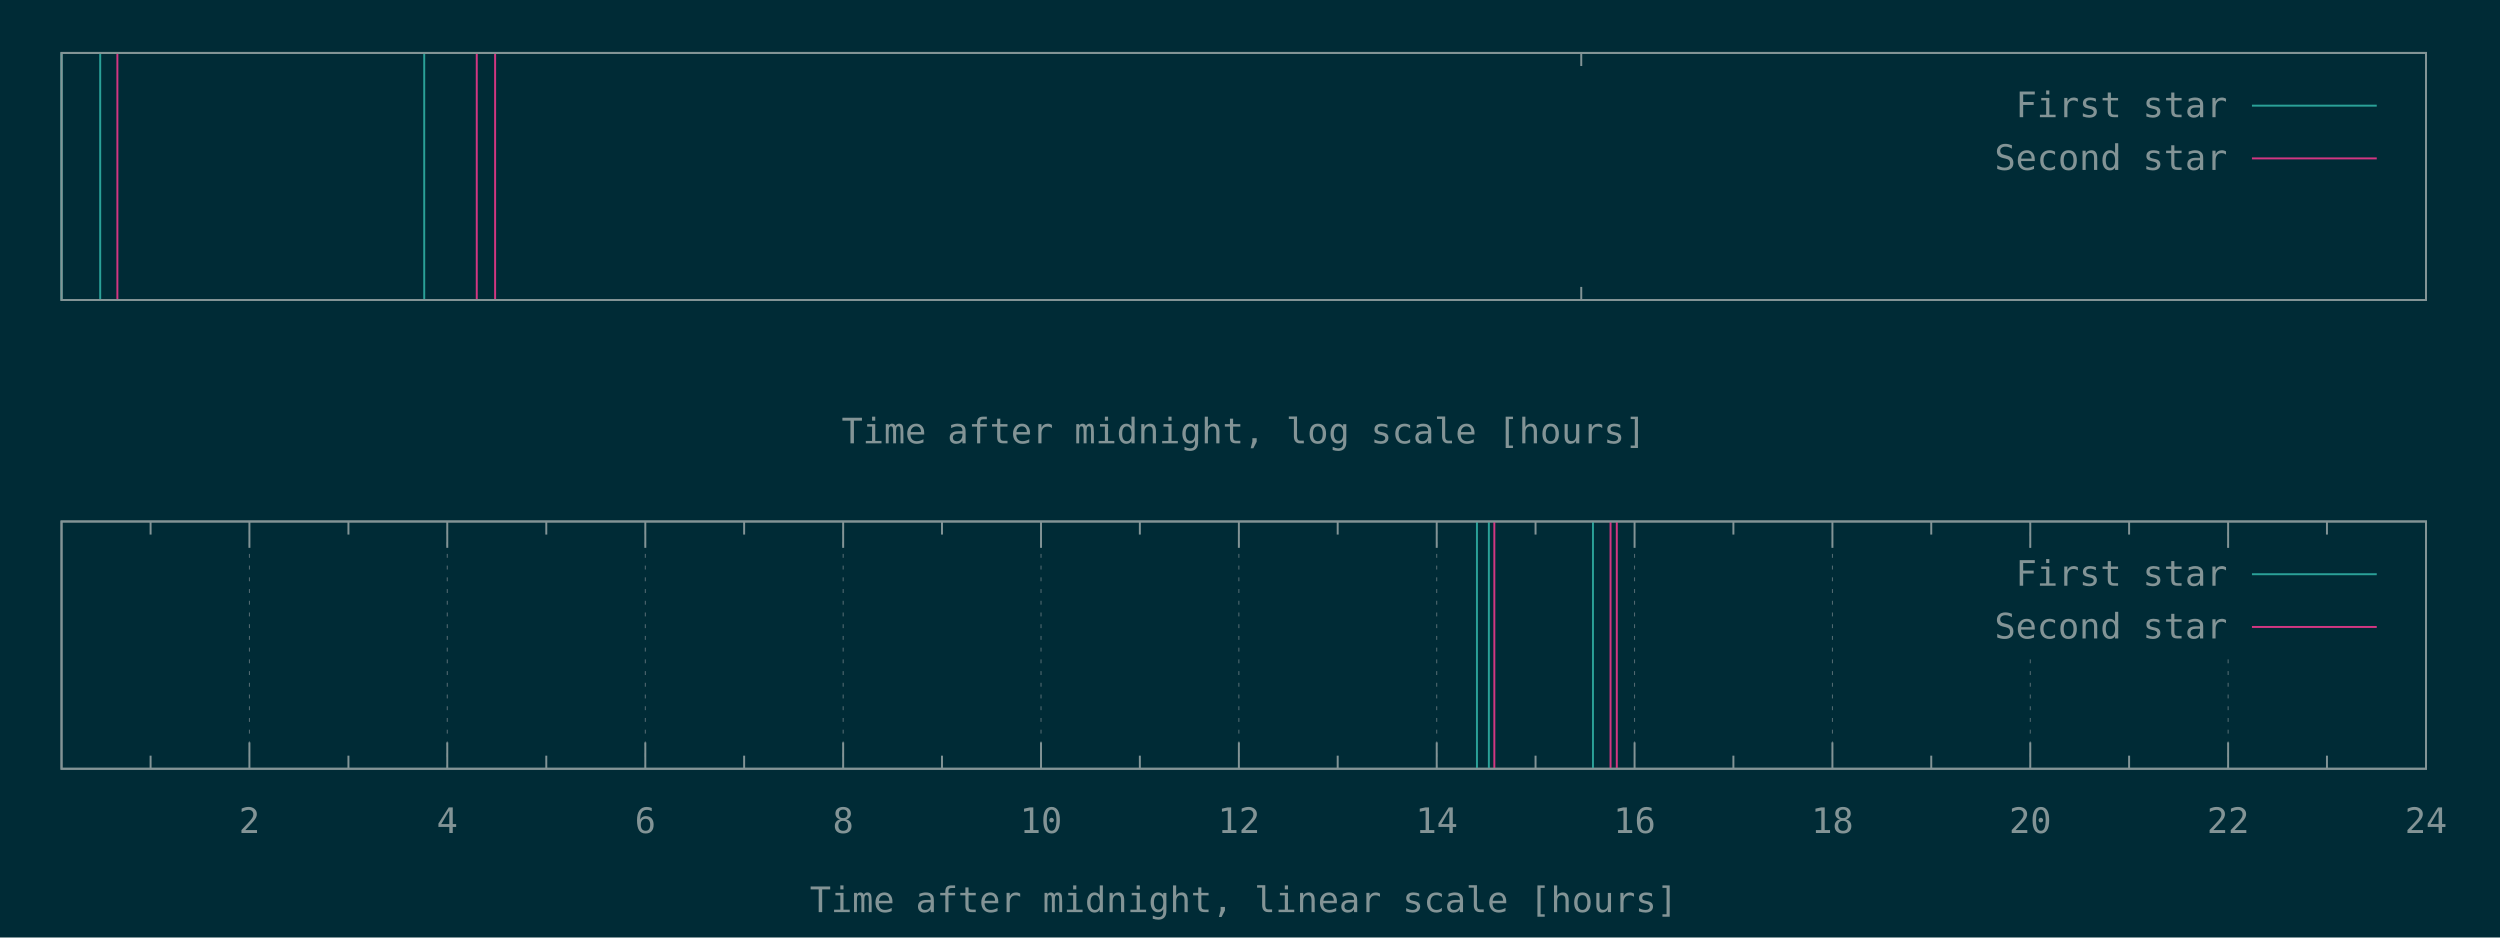
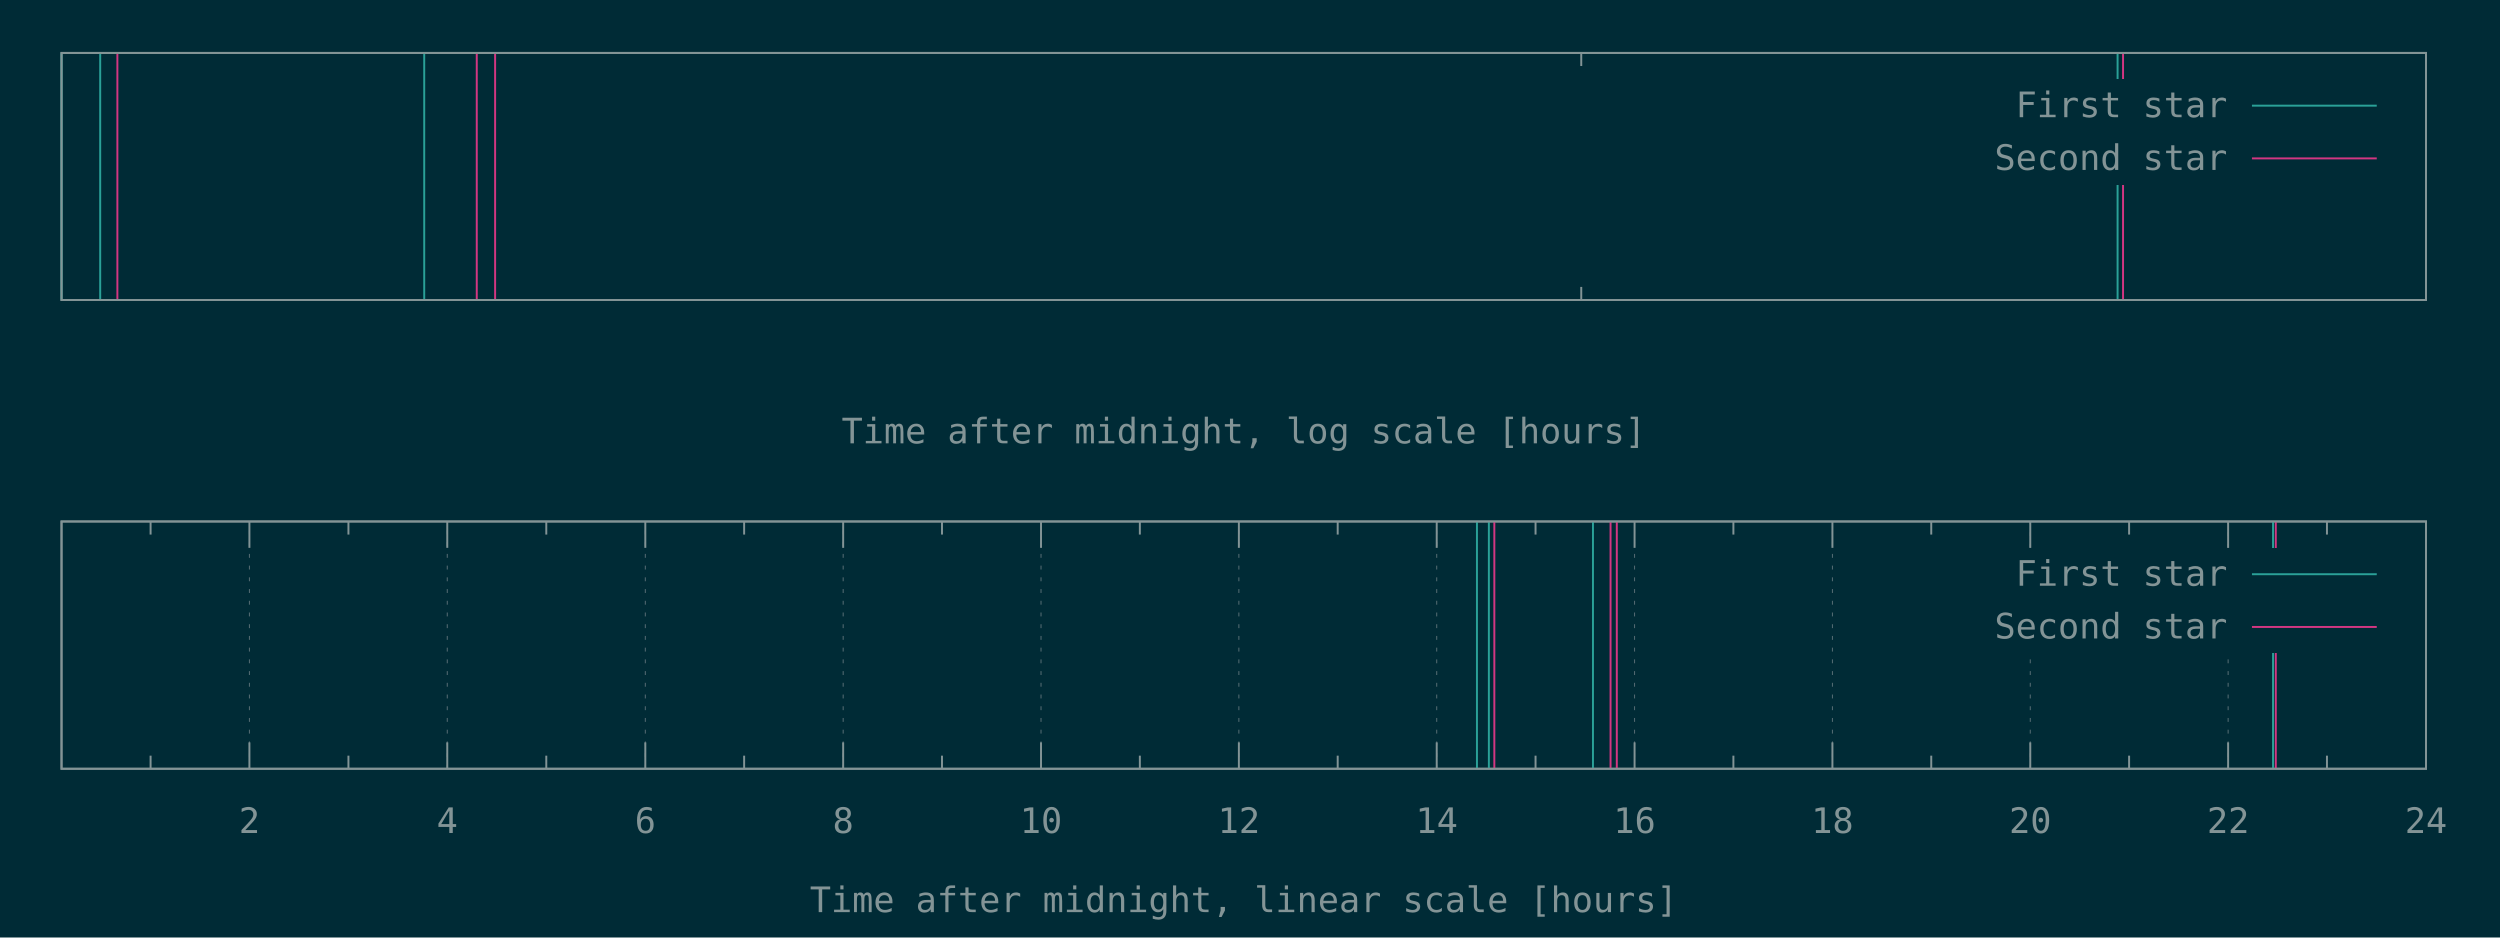
<svg xmlns="http://www.w3.org/2000/svg" xmlns:xlink="http://www.w3.org/1999/xlink" width="1280" height="480" viewBox="0 0 1280 480">
  <g id="gnuplot_canvas">
    <rect x="0" y="0" width="1280" height="480" fill="#002b36" />
    <defs>
      <circle id="gpDot" r="0.5" stroke-width="0.5" stroke="currentColor" />
      <path id="gpPt0" stroke-width="0.148" stroke="currentColor" d="M-1,0 h2 M0,-1 v2" />
      <path id="gpPt1" stroke-width="0.148" stroke="currentColor" d="M-1,-1 L1,1 M1,-1 L-1,1" />
      <path id="gpPt2" stroke-width="0.148" stroke="currentColor" d="M-1,0 L1,0 M0,-1 L0,1 M-1,-1 L1,1 M-1,1 L1,-1" />
      <rect id="gpPt3" stroke-width="0.148" stroke="currentColor" x="-1" y="-1" width="2" height="2" />
      <rect id="gpPt4" stroke-width="0.148" stroke="currentColor" fill="currentColor" x="-1" y="-1" width="2" height="2" />
      <circle id="gpPt5" stroke-width="0.148" stroke="currentColor" cx="0" cy="0" r="1" />
      <use xlink:href="#gpPt5" id="gpPt6" fill="currentColor" stroke="none" />
      <path id="gpPt7" stroke-width="0.148" stroke="currentColor" d="M0,-1.33 L-1.33,0.67 L1.33,0.67 z" />
      <use xlink:href="#gpPt7" id="gpPt8" fill="currentColor" stroke="none" />
      <use xlink:href="#gpPt7" id="gpPt9" stroke="currentColor" transform="rotate(180)" />
      <use xlink:href="#gpPt9" id="gpPt10" fill="currentColor" stroke="none" />
      <use xlink:href="#gpPt3" id="gpPt11" stroke="currentColor" transform="rotate(45)" />
      <use xlink:href="#gpPt11" id="gpPt12" fill="currentColor" stroke="none" />
      <path id="gpPt13" stroke-width="0.148" stroke="currentColor" d="M0,1.330 L1.265,0.411 L0.782,-1.067 L-0.782,-1.076 L-1.265,0.411 z" />
      <use xlink:href="#gpPt13" id="gpPt14" fill="currentColor" stroke="none" />
      <filter id="textbox" filterUnits="objectBoundingBox" x="0" y="0" height="1" width="1">
        <feFlood flood-color="#002B36" flood-opacity="1" result="bgnd" />
        <feComposite in="SourceGraphic" in2="bgnd" operator="atop" />
      </filter>
      <filter id="greybox" filterUnits="objectBoundingBox" x="0" y="0" height="1" width="1">
        <feFlood flood-color="lightgrey" flood-opacity="1" result="grey" />
        <feComposite in="SourceGraphic" in2="grey" operator="atop" />
      </filter>
    </defs>
    <g fill="none" color="#002B36" stroke="currentColor" stroke-width="1.00" stroke-linecap="butt" stroke-linejoin="miter">
</g>
    <g fill="none" color="black" stroke="currentColor" stroke-width="1.00" stroke-linecap="butt" stroke-linejoin="miter">
      <path stroke="rgb(131, 148, 150)" d="M809.6,153.6 L809.6,146.9 M809.6,27.1 L809.6,33.8  " />
    </g>
    <g fill="none" color="black" stroke="currentColor" stroke-width="1.00" stroke-linecap="butt" stroke-linejoin="miter">
      <path stroke="rgb(131, 148, 150)" d="M31.5,27.1 L31.5,153.6 L1242.1,153.6 L1242.1,27.1 L31.5,27.1 Z  " />
    </g>
    <g fill="none" color="black" stroke="currentColor" stroke-width="1.00" stroke-linecap="butt" stroke-linejoin="miter">
      <g transform="translate(636.8,227.0)" stroke="none" fill="rgb(131,148,150)" font-family="Inconsolata" font-size="18.00" text-anchor="middle">
        <text>
          <tspan font-family="Inconsolata">Time after midnight, log scale [hours]</tspan>
        </text>
      </g>
    </g>
    <g fill="none" color="black" stroke="currentColor" stroke-width="1.00" stroke-linecap="butt" stroke-linejoin="miter">
</g>
    <g id="gnuplot_plot_1a">
      <g fill="none" color="black" stroke="currentColor" stroke-width="1.00" stroke-linecap="butt" stroke-linejoin="miter">
-         <path stroke="rgb( 42, 161, 152)" d="M31.5,153.6 L31.5,27.1 M51.3,153.6 L51.3,27.1 M217.2,153.6 L217.2,27.1  " />
+         <path stroke="rgb( 42, 161, 152)" d="M31.5,153.6 L31.5,27.1 M51.3,153.6 L51.3,27.1 M217.2,153.6 L217.2,27.1 M1084.2,153.6 L1084.2,27.1    " />
      </g>
    </g>
    <g id="gnuplot_plot_2a">
      <g fill="none" color="black" stroke="currentColor" stroke-width="1.00" stroke-linecap="butt" stroke-linejoin="miter">
-         <path stroke="rgb(211,  54, 130)" d="M60.1,153.6 L60.1,27.1 M244.1,153.6 L244.1,27.1 M253.5,153.6 L253.5,27.1  " />
+         <path stroke="rgb(211,  54, 130)" d="M60.1,153.6 L60.1,27.1 M244.1,153.6 L244.1,27.1 M253.5,153.6 L253.5,27.1 M1087.0,153.6 L1087.0,27.1    " />
      </g>
    </g>
    <g stroke="none" shape-rendering="crispEdges">
      <polygon fill="#002B36" points="1001.8,94.6 1229.5,94.6 1229.5,40.6 1001.8,40.6 " />
    </g>
    <g id="gnuplot_plot_1a">
      <g fill="none" color="black" stroke="currentColor" stroke-width="1.00" stroke-linecap="butt" stroke-linejoin="miter">
        <g transform="translate(1140.4,60.0)" stroke="none" fill="rgb(131,148,150)" font-family="Inconsolata" font-size="18.00" text-anchor="end">
          <text>
            <tspan font-family="Inconsolata">First star</tspan>
          </text>
        </g>
      </g>
      <g fill="none" color="black" stroke="currentColor" stroke-width="1.00" stroke-linecap="butt" stroke-linejoin="miter">
        <path stroke="rgb( 42, 161, 152)" d="M1153.0,54.1 L1216.9,54.1  " />
      </g>
    </g>
    <g id="gnuplot_plot_2a">
      <g fill="none" color="black" stroke="currentColor" stroke-width="1.00" stroke-linecap="butt" stroke-linejoin="miter">
        <g transform="translate(1140.4,87.0)" stroke="none" fill="rgb(131,148,150)" font-family="Inconsolata" font-size="18.00" text-anchor="end">
          <text>
            <tspan font-family="Inconsolata">Second star</tspan>
          </text>
        </g>
      </g>
      <g fill="none" color="black" stroke="currentColor" stroke-width="1.00" stroke-linecap="butt" stroke-linejoin="miter">
        <path stroke="rgb(211,  54, 130)" d="M1153.0,81.1 L1216.9,81.1  " />
      </g>
    </g>
    <g fill="none" color="#002B36" stroke="rgb(211,  54, 130)" stroke-width="2.00" stroke-linecap="butt" stroke-linejoin="miter">
</g>
    <g fill="none" color="black" stroke="currentColor" stroke-width="2.00" stroke-linecap="butt" stroke-linejoin="miter">
</g>
    <g fill="none" color="black" stroke="black" stroke-width="1.00" stroke-linecap="butt" stroke-linejoin="miter">
</g>
    <g fill="none" color="black" stroke="currentColor" stroke-width="1.00" stroke-linecap="butt" stroke-linejoin="miter">
      <path stroke="rgb(131, 148, 150)" d="M31.5,27.1 L31.5,153.6 L1242.1,153.6 L1242.1,27.1 L31.5,27.1 Z  " />
    </g>
    <g fill="none" color="black" stroke="currentColor" stroke-width="1.00" stroke-linecap="butt" stroke-linejoin="miter">
</g>
    <g fill="none" color="black" stroke="currentColor" stroke-width="1.00" stroke-linecap="butt" stroke-linejoin="miter">
      <path stroke="rgb(131, 148, 150)" d="M77.1,393.6 L77.1,386.9 M77.1,267.0 L77.1,273.7  " />
    </g>
    <g fill="none" color="black" stroke="rgb(131, 148, 150)" stroke-width="0.50" stroke-linecap="butt" stroke-linejoin="miter">
</g>
    <g fill="none" color="gray" stroke="currentColor" stroke-width="0.50" stroke-linecap="butt" stroke-linejoin="miter">
      <path stroke="rgb( 88, 110, 117)" stroke-dasharray="2,4" class="gridline" d="M127.7,393.6 L127.7,267.0  " />
    </g>
    <g fill="none" color="gray" stroke="rgb( 88, 110, 117)" stroke-width="1.00" stroke-linecap="butt" stroke-linejoin="miter">
</g>
    <g fill="none" color="black" stroke="currentColor" stroke-width="1.00" stroke-linecap="butt" stroke-linejoin="miter">
      <path stroke="rgb(131, 148, 150)" d="M127.7,393.6 L127.7,380.1 M127.7,267.0 L127.7,280.5  " />
      <g transform="translate(127.7,426.5)" stroke="none" fill="rgb(131,148,150)" font-family="Inconsolata" font-size="18.00" text-anchor="middle">
        <text>
          <tspan font-family="Inconsolata"> 2</tspan>
        </text>
      </g>
    </g>
    <g fill="none" color="black" stroke="currentColor" stroke-width="1.00" stroke-linecap="butt" stroke-linejoin="miter">
      <path stroke="rgb(131, 148, 150)" d="M178.4,393.6 L178.4,386.9 M178.4,267.0 L178.4,273.7  " />
    </g>
    <g fill="none" color="black" stroke="rgb(131, 148, 150)" stroke-width="0.50" stroke-linecap="butt" stroke-linejoin="miter">
</g>
    <g fill="none" color="gray" stroke="currentColor" stroke-width="0.50" stroke-linecap="butt" stroke-linejoin="miter">
      <path stroke="rgb( 88, 110, 117)" stroke-dasharray="2,4" class="gridline" d="M229.0,393.6 L229.0,267.0  " />
    </g>
    <g fill="none" color="gray" stroke="rgb( 88, 110, 117)" stroke-width="1.00" stroke-linecap="butt" stroke-linejoin="miter">
</g>
    <g fill="none" color="black" stroke="currentColor" stroke-width="1.00" stroke-linecap="butt" stroke-linejoin="miter">
      <path stroke="rgb(131, 148, 150)" d="M229.0,393.6 L229.0,380.1 M229.0,267.0 L229.0,280.5  " />
      <g transform="translate(229.0,426.5)" stroke="none" fill="rgb(131,148,150)" font-family="Inconsolata" font-size="18.00" text-anchor="middle">
        <text>
          <tspan font-family="Inconsolata"> 4</tspan>
        </text>
      </g>
    </g>
    <g fill="none" color="black" stroke="currentColor" stroke-width="1.00" stroke-linecap="butt" stroke-linejoin="miter">
      <path stroke="rgb(131, 148, 150)" d="M279.7,393.6 L279.7,386.9 M279.7,267.0 L279.7,273.7  " />
    </g>
    <g fill="none" color="black" stroke="rgb(131, 148, 150)" stroke-width="0.50" stroke-linecap="butt" stroke-linejoin="miter">
</g>
    <g fill="none" color="gray" stroke="currentColor" stroke-width="0.50" stroke-linecap="butt" stroke-linejoin="miter">
      <path stroke="rgb( 88, 110, 117)" stroke-dasharray="2,4" class="gridline" d="M330.4,393.6 L330.4,267.0  " />
    </g>
    <g fill="none" color="gray" stroke="rgb( 88, 110, 117)" stroke-width="1.00" stroke-linecap="butt" stroke-linejoin="miter">
</g>
    <g fill="none" color="black" stroke="currentColor" stroke-width="1.00" stroke-linecap="butt" stroke-linejoin="miter">
      <path stroke="rgb(131, 148, 150)" d="M330.4,393.6 L330.4,380.1 M330.4,267.0 L330.4,280.5  " />
      <g transform="translate(330.4,426.5)" stroke="none" fill="rgb(131,148,150)" font-family="Inconsolata" font-size="18.00" text-anchor="middle">
        <text>
          <tspan font-family="Inconsolata"> 6</tspan>
        </text>
      </g>
    </g>
    <g fill="none" color="black" stroke="currentColor" stroke-width="1.00" stroke-linecap="butt" stroke-linejoin="miter">
      <path stroke="rgb(131, 148, 150)" d="M381.0,393.6 L381.0,386.9 M381.0,267.0 L381.0,273.7  " />
    </g>
    <g fill="none" color="black" stroke="rgb(131, 148, 150)" stroke-width="0.50" stroke-linecap="butt" stroke-linejoin="miter">
</g>
    <g fill="none" color="gray" stroke="currentColor" stroke-width="0.50" stroke-linecap="butt" stroke-linejoin="miter">
      <path stroke="rgb( 88, 110, 117)" stroke-dasharray="2,4" class="gridline" d="M431.7,393.6 L431.7,267.0  " />
    </g>
    <g fill="none" color="gray" stroke="rgb( 88, 110, 117)" stroke-width="1.00" stroke-linecap="butt" stroke-linejoin="miter">
</g>
    <g fill="none" color="black" stroke="currentColor" stroke-width="1.00" stroke-linecap="butt" stroke-linejoin="miter">
      <path stroke="rgb(131, 148, 150)" d="M431.7,393.6 L431.7,380.1 M431.7,267.0 L431.7,280.5  " />
      <g transform="translate(431.7,426.5)" stroke="none" fill="rgb(131,148,150)" font-family="Inconsolata" font-size="18.00" text-anchor="middle">
        <text>
          <tspan font-family="Inconsolata"> 8</tspan>
        </text>
      </g>
    </g>
    <g fill="none" color="black" stroke="currentColor" stroke-width="1.00" stroke-linecap="butt" stroke-linejoin="miter">
      <path stroke="rgb(131, 148, 150)" d="M482.3,393.6 L482.3,386.9 M482.3,267.0 L482.3,273.7  " />
    </g>
    <g fill="none" color="black" stroke="rgb(131, 148, 150)" stroke-width="0.50" stroke-linecap="butt" stroke-linejoin="miter">
</g>
    <g fill="none" color="gray" stroke="currentColor" stroke-width="0.50" stroke-linecap="butt" stroke-linejoin="miter">
      <path stroke="rgb( 88, 110, 117)" stroke-dasharray="2,4" class="gridline" d="M533.0,393.6 L533.0,267.0  " />
    </g>
    <g fill="none" color="gray" stroke="rgb( 88, 110, 117)" stroke-width="1.00" stroke-linecap="butt" stroke-linejoin="miter">
</g>
    <g fill="none" color="black" stroke="currentColor" stroke-width="1.00" stroke-linecap="butt" stroke-linejoin="miter">
      <path stroke="rgb(131, 148, 150)" d="M533.0,393.6 L533.0,380.1 M533.0,267.0 L533.0,280.5  " />
      <g transform="translate(533.0,426.5)" stroke="none" fill="rgb(131,148,150)" font-family="Inconsolata" font-size="18.00" text-anchor="middle">
        <text>
          <tspan font-family="Inconsolata"> 10</tspan>
        </text>
      </g>
    </g>
    <g fill="none" color="black" stroke="currentColor" stroke-width="1.00" stroke-linecap="butt" stroke-linejoin="miter">
      <path stroke="rgb(131, 148, 150)" d="M583.6,393.6 L583.6,386.9 M583.6,267.0 L583.6,273.7  " />
    </g>
    <g fill="none" color="black" stroke="rgb(131, 148, 150)" stroke-width="0.50" stroke-linecap="butt" stroke-linejoin="miter">
</g>
    <g fill="none" color="gray" stroke="currentColor" stroke-width="0.50" stroke-linecap="butt" stroke-linejoin="miter">
      <path stroke="rgb( 88, 110, 117)" stroke-dasharray="2,4" class="gridline" d="M634.3,393.6 L634.3,267.0  " />
    </g>
    <g fill="none" color="gray" stroke="rgb( 88, 110, 117)" stroke-width="1.00" stroke-linecap="butt" stroke-linejoin="miter">
</g>
    <g fill="none" color="black" stroke="currentColor" stroke-width="1.00" stroke-linecap="butt" stroke-linejoin="miter">
      <path stroke="rgb(131, 148, 150)" d="M634.3,393.6 L634.3,380.1 M634.3,267.0 L634.3,280.5  " />
      <g transform="translate(634.3,426.5)" stroke="none" fill="rgb(131,148,150)" font-family="Inconsolata" font-size="18.00" text-anchor="middle">
        <text>
          <tspan font-family="Inconsolata"> 12</tspan>
        </text>
      </g>
    </g>
    <g fill="none" color="black" stroke="currentColor" stroke-width="1.00" stroke-linecap="butt" stroke-linejoin="miter">
      <path stroke="rgb(131, 148, 150)" d="M684.9,393.6 L684.9,386.9 M684.9,267.0 L684.9,273.7  " />
    </g>
    <g fill="none" color="black" stroke="rgb(131, 148, 150)" stroke-width="0.50" stroke-linecap="butt" stroke-linejoin="miter">
</g>
    <g fill="none" color="gray" stroke="currentColor" stroke-width="0.50" stroke-linecap="butt" stroke-linejoin="miter">
      <path stroke="rgb( 88, 110, 117)" stroke-dasharray="2,4" class="gridline" d="M735.6,393.6 L735.6,267.0  " />
    </g>
    <g fill="none" color="gray" stroke="rgb( 88, 110, 117)" stroke-width="1.00" stroke-linecap="butt" stroke-linejoin="miter">
</g>
    <g fill="none" color="black" stroke="currentColor" stroke-width="1.00" stroke-linecap="butt" stroke-linejoin="miter">
      <path stroke="rgb(131, 148, 150)" d="M735.6,393.6 L735.6,380.1 M735.6,267.0 L735.6,280.5  " />
      <g transform="translate(735.6,426.5)" stroke="none" fill="rgb(131,148,150)" font-family="Inconsolata" font-size="18.00" text-anchor="middle">
        <text>
          <tspan font-family="Inconsolata"> 14</tspan>
        </text>
      </g>
    </g>
    <g fill="none" color="black" stroke="currentColor" stroke-width="1.00" stroke-linecap="butt" stroke-linejoin="miter">
      <path stroke="rgb(131, 148, 150)" d="M786.2,393.6 L786.2,386.9 M786.2,267.0 L786.2,273.7  " />
    </g>
    <g fill="none" color="black" stroke="rgb(131, 148, 150)" stroke-width="0.50" stroke-linecap="butt" stroke-linejoin="miter">
</g>
    <g fill="none" color="gray" stroke="currentColor" stroke-width="0.50" stroke-linecap="butt" stroke-linejoin="miter">
      <path stroke="rgb( 88, 110, 117)" stroke-dasharray="2,4" class="gridline" d="M836.9,393.6 L836.9,267.0  " />
    </g>
    <g fill="none" color="gray" stroke="rgb( 88, 110, 117)" stroke-width="1.00" stroke-linecap="butt" stroke-linejoin="miter">
</g>
    <g fill="none" color="black" stroke="currentColor" stroke-width="1.00" stroke-linecap="butt" stroke-linejoin="miter">
      <path stroke="rgb(131, 148, 150)" d="M836.9,393.6 L836.9,380.1 M836.9,267.0 L836.9,280.5  " />
      <g transform="translate(836.9,426.5)" stroke="none" fill="rgb(131,148,150)" font-family="Inconsolata" font-size="18.00" text-anchor="middle">
        <text>
          <tspan font-family="Inconsolata"> 16</tspan>
        </text>
      </g>
    </g>
    <g fill="none" color="black" stroke="currentColor" stroke-width="1.00" stroke-linecap="butt" stroke-linejoin="miter">
      <path stroke="rgb(131, 148, 150)" d="M887.5,393.6 L887.5,386.9 M887.5,267.0 L887.5,273.7  " />
    </g>
    <g fill="none" color="black" stroke="rgb(131, 148, 150)" stroke-width="0.50" stroke-linecap="butt" stroke-linejoin="miter">
</g>
    <g fill="none" color="gray" stroke="currentColor" stroke-width="0.50" stroke-linecap="butt" stroke-linejoin="miter">
      <path stroke="rgb( 88, 110, 117)" stroke-dasharray="2,4" class="gridline" d="M938.2,393.6 L938.2,267.0  " />
    </g>
    <g fill="none" color="gray" stroke="rgb( 88, 110, 117)" stroke-width="1.00" stroke-linecap="butt" stroke-linejoin="miter">
</g>
    <g fill="none" color="black" stroke="currentColor" stroke-width="1.00" stroke-linecap="butt" stroke-linejoin="miter">
      <path stroke="rgb(131, 148, 150)" d="M938.2,393.6 L938.2,380.1 M938.2,267.0 L938.2,280.5  " />
      <g transform="translate(938.2,426.5)" stroke="none" fill="rgb(131,148,150)" font-family="Inconsolata" font-size="18.00" text-anchor="middle">
        <text>
          <tspan font-family="Inconsolata"> 18</tspan>
        </text>
      </g>
    </g>
    <g fill="none" color="black" stroke="currentColor" stroke-width="1.00" stroke-linecap="butt" stroke-linejoin="miter">
      <path stroke="rgb(131, 148, 150)" d="M988.8,393.6 L988.8,386.9 M988.8,267.0 L988.8,273.7  " />
    </g>
    <g fill="none" color="black" stroke="rgb(131, 148, 150)" stroke-width="0.50" stroke-linecap="butt" stroke-linejoin="miter">
</g>
    <g fill="none" color="gray" stroke="currentColor" stroke-width="0.50" stroke-linecap="butt" stroke-linejoin="miter">
      <path stroke="rgb( 88, 110, 117)" stroke-dasharray="2,4" class="gridline" d="M1039.5,393.6 L1039.5,334.5 M1039.5,280.5 L1039.5,267.0  " />
    </g>
    <g fill="none" color="gray" stroke="rgb( 88, 110, 117)" stroke-width="1.00" stroke-linecap="butt" stroke-linejoin="miter">
</g>
    <g fill="none" color="black" stroke="currentColor" stroke-width="1.00" stroke-linecap="butt" stroke-linejoin="miter">
      <path stroke="rgb(131, 148, 150)" d="M1039.5,393.6 L1039.5,380.1 M1039.5,267.0 L1039.5,280.5  " />
      <g transform="translate(1039.5,426.5)" stroke="none" fill="rgb(131,148,150)" font-family="Inconsolata" font-size="18.00" text-anchor="middle">
        <text>
          <tspan font-family="Inconsolata"> 20</tspan>
        </text>
      </g>
    </g>
    <g fill="none" color="black" stroke="currentColor" stroke-width="1.00" stroke-linecap="butt" stroke-linejoin="miter">
      <path stroke="rgb(131, 148, 150)" d="M1090.1,393.6 L1090.1,386.9 M1090.1,267.0 L1090.1,273.7  " />
    </g>
    <g fill="none" color="black" stroke="rgb(131, 148, 150)" stroke-width="0.50" stroke-linecap="butt" stroke-linejoin="miter">
</g>
    <g fill="none" color="gray" stroke="currentColor" stroke-width="0.50" stroke-linecap="butt" stroke-linejoin="miter">
      <path stroke="rgb( 88, 110, 117)" stroke-dasharray="2,4" class="gridline" d="M1140.8,393.6 L1140.8,334.5 M1140.8,280.5 L1140.8,267.0  " />
    </g>
    <g fill="none" color="gray" stroke="rgb( 88, 110, 117)" stroke-width="1.00" stroke-linecap="butt" stroke-linejoin="miter">
</g>
    <g fill="none" color="black" stroke="currentColor" stroke-width="1.00" stroke-linecap="butt" stroke-linejoin="miter">
      <path stroke="rgb(131, 148, 150)" d="M1140.8,393.6 L1140.8,380.1 M1140.8,267.0 L1140.8,280.5  " />
      <g transform="translate(1140.8,426.5)" stroke="none" fill="rgb(131,148,150)" font-family="Inconsolata" font-size="18.00" text-anchor="middle">
        <text>
          <tspan font-family="Inconsolata"> 22</tspan>
        </text>
      </g>
    </g>
    <g fill="none" color="black" stroke="currentColor" stroke-width="1.00" stroke-linecap="butt" stroke-linejoin="miter">
      <path stroke="rgb(131, 148, 150)" d="M1191.4,393.6 L1191.4,386.9 M1191.4,267.0 L1191.4,273.7  " />
    </g>
    <g fill="none" color="black" stroke="rgb(131, 148, 150)" stroke-width="0.50" stroke-linecap="butt" stroke-linejoin="miter">
</g>
    <g fill="none" color="gray" stroke="currentColor" stroke-width="0.50" stroke-linecap="butt" stroke-linejoin="miter">
      <path stroke="rgb( 88, 110, 117)" stroke-dasharray="2,4" class="gridline" d="M1242.1,393.6 L1242.1,267.0  " />
    </g>
    <g fill="none" color="gray" stroke="rgb( 88, 110, 117)" stroke-width="1.00" stroke-linecap="butt" stroke-linejoin="miter">
</g>
    <g fill="none" color="black" stroke="currentColor" stroke-width="1.00" stroke-linecap="butt" stroke-linejoin="miter">
      <path stroke="rgb(131, 148, 150)" d="M1242.1,393.6 L1242.1,380.1 M1242.1,267.0 L1242.1,280.5  " />
      <g transform="translate(1242.1,426.5)" stroke="none" fill="rgb(131,148,150)" font-family="Inconsolata" font-size="18.00" text-anchor="middle">
        <text>
          <tspan font-family="Inconsolata"> 24</tspan>
        </text>
      </g>
    </g>
    <g fill="none" color="black" stroke="currentColor" stroke-width="1.00" stroke-linecap="butt" stroke-linejoin="miter">
</g>
    <g fill="none" color="black" stroke="currentColor" stroke-width="1.00" stroke-linecap="butt" stroke-linejoin="miter">
      <path stroke="rgb(131, 148, 150)" d="M31.5,267.0 L31.5,393.6 L1242.1,393.6 L1242.1,267.0 L31.5,267.0 Z  " />
    </g>
    <g fill="none" color="black" stroke="currentColor" stroke-width="1.00" stroke-linecap="butt" stroke-linejoin="miter">
      <g transform="translate(636.8,467.0)" stroke="none" fill="rgb(131,148,150)" font-family="Inconsolata" font-size="18.00" text-anchor="middle">
        <text>
          <tspan font-family="Inconsolata">Time after midnight, linear scale [hours]</tspan>
        </text>
      </g>
    </g>
    <g fill="none" color="black" stroke="currentColor" stroke-width="1.00" stroke-linecap="butt" stroke-linejoin="miter">
</g>
    <g id="gnuplot_plot_1b">
      <g fill="none" color="black" stroke="currentColor" stroke-width="1.00" stroke-linecap="butt" stroke-linejoin="miter">
-         <path stroke="rgb( 42, 161, 152)" d="M756.2,393.6 L756.2,267.0 M762.3,393.6 L762.3,267.0 M815.6,393.6 L815.6,267.0  " />
+         <path stroke="rgb( 42, 161, 152)" d="M756.2,393.6 L756.2,267.0 M762.3,393.6 L762.3,267.0 M815.6,393.6 L815.6,267.0 M1163.8,393.6 L1163.8,267.0    " />
      </g>
    </g>
    <g id="gnuplot_plot_2b">
      <g fill="none" color="black" stroke="currentColor" stroke-width="1.00" stroke-linecap="butt" stroke-linejoin="miter">
-         <path stroke="rgb(211,  54, 130)" d="M765.1,393.6 L765.1,267.0 M824.6,393.6 L824.6,267.0 M827.8,393.6 L827.8,267.0  " />
+         <path stroke="rgb(211,  54, 130)" d="M765.1,393.6 L765.1,267.0 M824.6,393.6 L824.6,267.0 M827.8,393.6 L827.8,267.0 M1165.2,393.6 L1165.2,267.0    " />
      </g>
    </g>
    <g stroke="none" shape-rendering="crispEdges">
      <polygon fill="#002B36" points="1001.8,334.5 1229.5,334.5 1229.5,280.5 1001.8,280.5 " />
    </g>
    <g id="gnuplot_plot_1b">
      <g fill="none" color="black" stroke="currentColor" stroke-width="1.00" stroke-linecap="butt" stroke-linejoin="miter">
        <g transform="translate(1140.4,299.9)" stroke="none" fill="rgb(131,148,150)" font-family="Inconsolata" font-size="18.00" text-anchor="end">
          <text>
            <tspan font-family="Inconsolata">First star</tspan>
          </text>
        </g>
      </g>
      <g fill="none" color="black" stroke="currentColor" stroke-width="1.00" stroke-linecap="butt" stroke-linejoin="miter">
        <path stroke="rgb( 42, 161, 152)" d="M1153.0,294.0 L1216.9,294.0  " />
      </g>
    </g>
    <g id="gnuplot_plot_2b">
      <g fill="none" color="black" stroke="currentColor" stroke-width="1.00" stroke-linecap="butt" stroke-linejoin="miter">
        <g transform="translate(1140.4,326.9)" stroke="none" fill="rgb(131,148,150)" font-family="Inconsolata" font-size="18.00" text-anchor="end">
          <text>
            <tspan font-family="Inconsolata">Second star</tspan>
          </text>
        </g>
      </g>
      <g fill="none" color="black" stroke="currentColor" stroke-width="1.00" stroke-linecap="butt" stroke-linejoin="miter">
        <path stroke="rgb(211,  54, 130)" d="M1153.0,321.0 L1216.9,321.0  " />
      </g>
    </g>
    <g fill="none" color="#002B36" stroke="rgb(211,  54, 130)" stroke-width="2.00" stroke-linecap="butt" stroke-linejoin="miter">
</g>
    <g fill="none" color="black" stroke="currentColor" stroke-width="2.00" stroke-linecap="butt" stroke-linejoin="miter">
</g>
    <g fill="none" color="black" stroke="black" stroke-width="1.00" stroke-linecap="butt" stroke-linejoin="miter">
</g>
    <g fill="none" color="black" stroke="currentColor" stroke-width="1.00" stroke-linecap="butt" stroke-linejoin="miter">
      <path stroke="rgb(131, 148, 150)" d="M31.5,267.0 L31.5,393.6 L1242.1,393.6 L1242.1,267.0 L31.5,267.0 Z  " />
    </g>
    <g fill="none" color="black" stroke="currentColor" stroke-width="1.00" stroke-linecap="butt" stroke-linejoin="miter">
</g>
  </g>
</svg>
